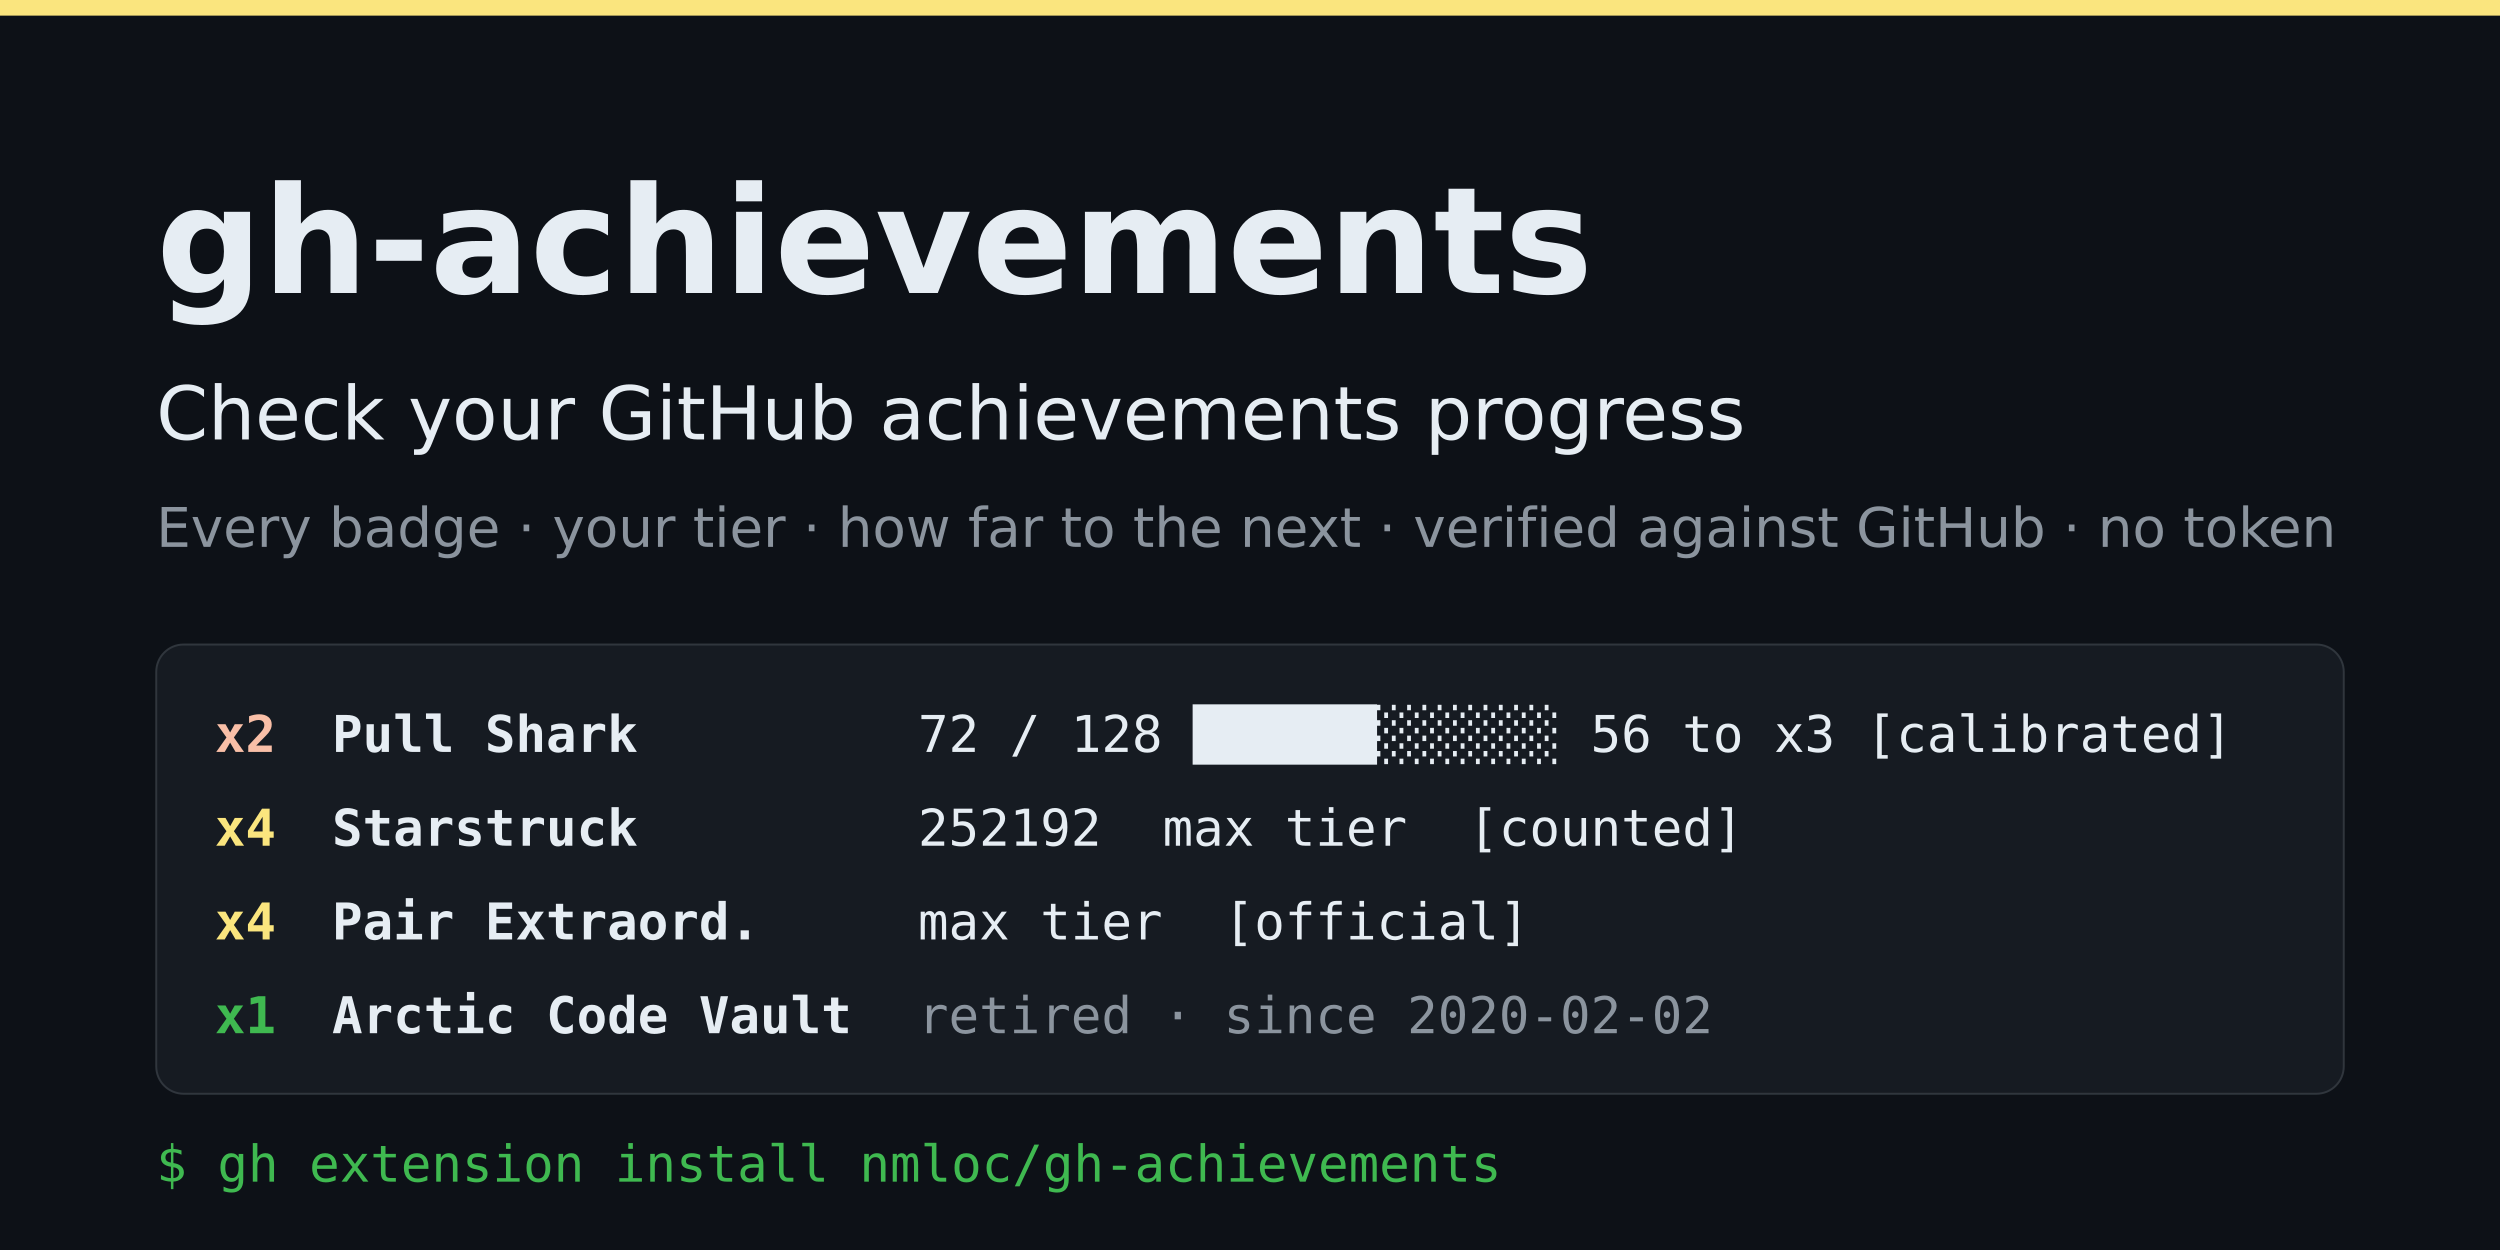
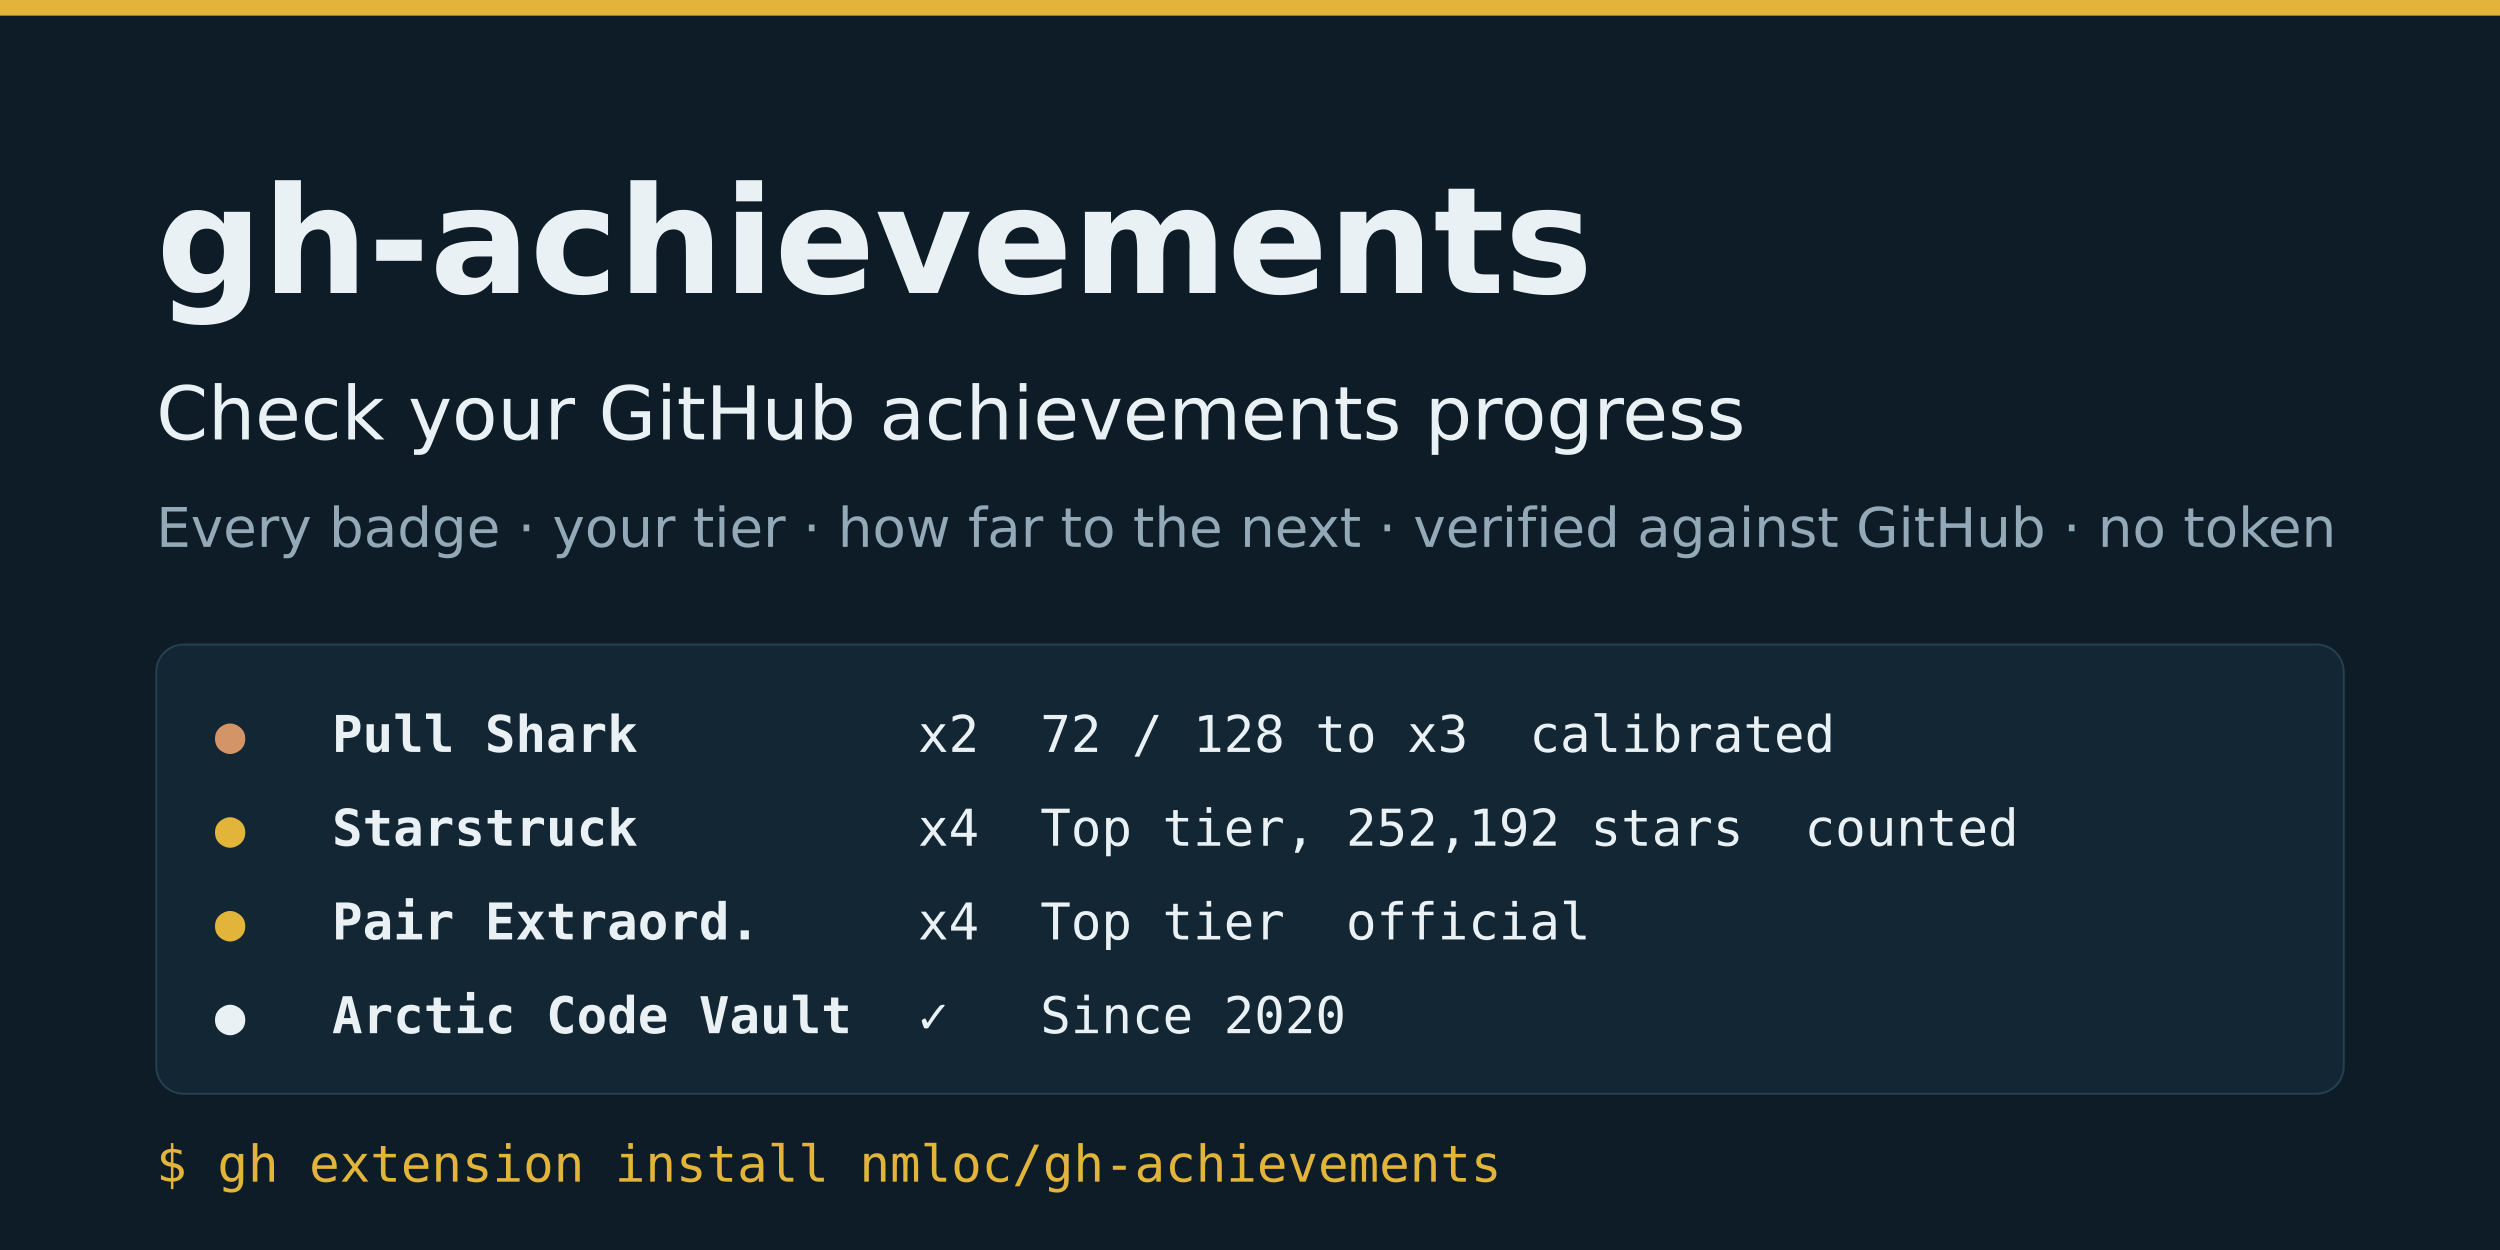
<svg xmlns="http://www.w3.org/2000/svg" width="1280" height="640" viewBox="0 0 1280 640">
-   <rect width="1280" height="640" fill="#0d1117" />
-   <rect x="0" y="0" width="1280" height="8" fill="#fae57e" />
-   <text x="80" y="150" font-family="DejaVu Sans,Helvetica,Arial,sans-serif" font-size="76" font-weight="700" fill="#e6edf3">gh-achievements</text>
-   <text x="80" y="225" font-family="DejaVu Sans,Helvetica,Arial,sans-serif" font-size="38" fill="#e6edf3">Check your GitHub achievements progress</text>
-   <text x="80" y="280" font-family="DejaVu Sans,Helvetica,Arial,sans-serif" font-size="28" fill="#8b949e">Every badge · your tier · how far to the next · verified against GitHub · no token</text>
-   <rect x="80" y="330" width="1120" height="230" rx="14" fill="#161b22" stroke="#30363d" />
-   <text x="110" y="385" font-family="DejaVu Sans Mono,Menlo,Consolas,monospace" font-size="26" fill="#f9bfa7" font-weight="700">x2</text>
-   <text x="170" y="385" font-family="DejaVu Sans Mono,Menlo,Consolas,monospace" font-size="26" fill="#e6edf3" font-weight="700">Pull Shark      </text>
-   <text x="470" y="385" font-family="DejaVu Sans Mono,Menlo,Consolas,monospace" font-size="26" fill="#e6edf3">72 / 128 ██████░░░░░░ 56 to x3 [calibrated]</text>
-   <text x="110" y="433" font-family="DejaVu Sans Mono,Menlo,Consolas,monospace" font-size="26" fill="#fae57e" font-weight="700">x4</text>
-   <text x="170" y="433" font-family="DejaVu Sans Mono,Menlo,Consolas,monospace" font-size="26" fill="#e6edf3" font-weight="700">Starstruck      </text>
-   <text x="470" y="433" font-family="DejaVu Sans Mono,Menlo,Consolas,monospace" font-size="26" fill="#e6edf3">252192  max tier  [counted]</text>
-   <text x="110" y="481" font-family="DejaVu Sans Mono,Menlo,Consolas,monospace" font-size="26" fill="#fae57e" font-weight="700">x4</text>
-   <text x="170" y="481" font-family="DejaVu Sans Mono,Menlo,Consolas,monospace" font-size="26" fill="#e6edf3" font-weight="700">Pair Extraord.  </text>
-   <text x="470" y="481" font-family="DejaVu Sans Mono,Menlo,Consolas,monospace" font-size="26" fill="#e6edf3">max tier  [official]</text>
-   <text x="110" y="529" font-family="DejaVu Sans Mono,Menlo,Consolas,monospace" font-size="26" fill="#3fb950" font-weight="700">x1</text>
-   <text x="170" y="529" font-family="DejaVu Sans Mono,Menlo,Consolas,monospace" font-size="26" fill="#e6edf3" font-weight="700">Arctic Code Vault</text>
-   <text x="470" y="529" font-family="DejaVu Sans Mono,Menlo,Consolas,monospace" font-size="26" fill="#8b949e"> retired · since 2020-02-02</text>
-   <text x="80" y="605" font-family="DejaVu Sans Mono,Menlo,Consolas,monospace" font-size="26" fill="#3fb950">$ gh extension install nmloc/gh-achievements</text>
+   <rect width="1280" height="640" fill="#0d1c26" />
+   <rect x="0" y="0" width="1280" height="8" fill="#e2b53a" />
+   <text x="80" y="150" font-family="DejaVu Sans,Helvetica,Arial,sans-serif" font-size="76" font-weight="700" fill="#eaf1f5">gh-achievements</text>
+   <text x="80" y="225" font-family="DejaVu Sans,Helvetica,Arial,sans-serif" font-size="38" fill="#eaf1f5">Check your GitHub achievements progress</text>
+   <text x="80" y="280" font-family="DejaVu Sans,Helvetica,Arial,sans-serif" font-size="28" fill="#93a9b7">Every badge · your tier · how far to the next · verified against GitHub · no token</text>
+   <rect x="80" y="330" width="1120" height="230" rx="14" fill="#122633" stroke="#25414f" />
+   <text x="110" y="385" font-family="DejaVu Sans Mono,Menlo,Consolas,monospace" font-size="26" fill="#d39468">●</text>
+   <text x="170" y="385" font-family="DejaVu Sans Mono,Menlo,Consolas,monospace" font-size="26" fill="#eaf1f5" font-weight="700">Pull Shark</text>
+   <text x="470" y="385" font-family="DejaVu Sans Mono,Menlo,Consolas,monospace" font-size="26" fill="#eaf1f5">x2  72 / 128 to x3  calibrated</text>
+   <text x="110" y="433" font-family="DejaVu Sans Mono,Menlo,Consolas,monospace" font-size="26" fill="#e2b53a">●</text>
+   <text x="170" y="433" font-family="DejaVu Sans Mono,Menlo,Consolas,monospace" font-size="26" fill="#eaf1f5" font-weight="700">Starstruck</text>
+   <text x="470" y="433" font-family="DejaVu Sans Mono,Menlo,Consolas,monospace" font-size="26" fill="#eaf1f5">x4  Top tier, 252,192 stars  counted</text>
+   <text x="110" y="481" font-family="DejaVu Sans Mono,Menlo,Consolas,monospace" font-size="26" fill="#e2b53a">●</text>
+   <text x="170" y="481" font-family="DejaVu Sans Mono,Menlo,Consolas,monospace" font-size="26" fill="#eaf1f5" font-weight="700">Pair Extraord.</text>
+   <text x="470" y="481" font-family="DejaVu Sans Mono,Menlo,Consolas,monospace" font-size="26" fill="#eaf1f5">x4  Top tier  official</text>
+   <text x="110" y="529" font-family="DejaVu Sans Mono,Menlo,Consolas,monospace" font-size="26" fill="#eaf1f5">●</text>
+   <text x="170" y="529" font-family="DejaVu Sans Mono,Menlo,Consolas,monospace" font-size="26" fill="#eaf1f5" font-weight="700">Arctic Code Vault</text>
+   <text x="470" y="529" font-family="DejaVu Sans Mono,Menlo,Consolas,monospace" font-size="26" fill="#eaf1f5">✓   Since 2020</text>
+   <text x="80" y="605" font-family="DejaVu Sans Mono,Menlo,Consolas,monospace" font-size="26" fill="#e2b53a">$ gh extension install nmloc/gh-achievements</text>
</svg>
